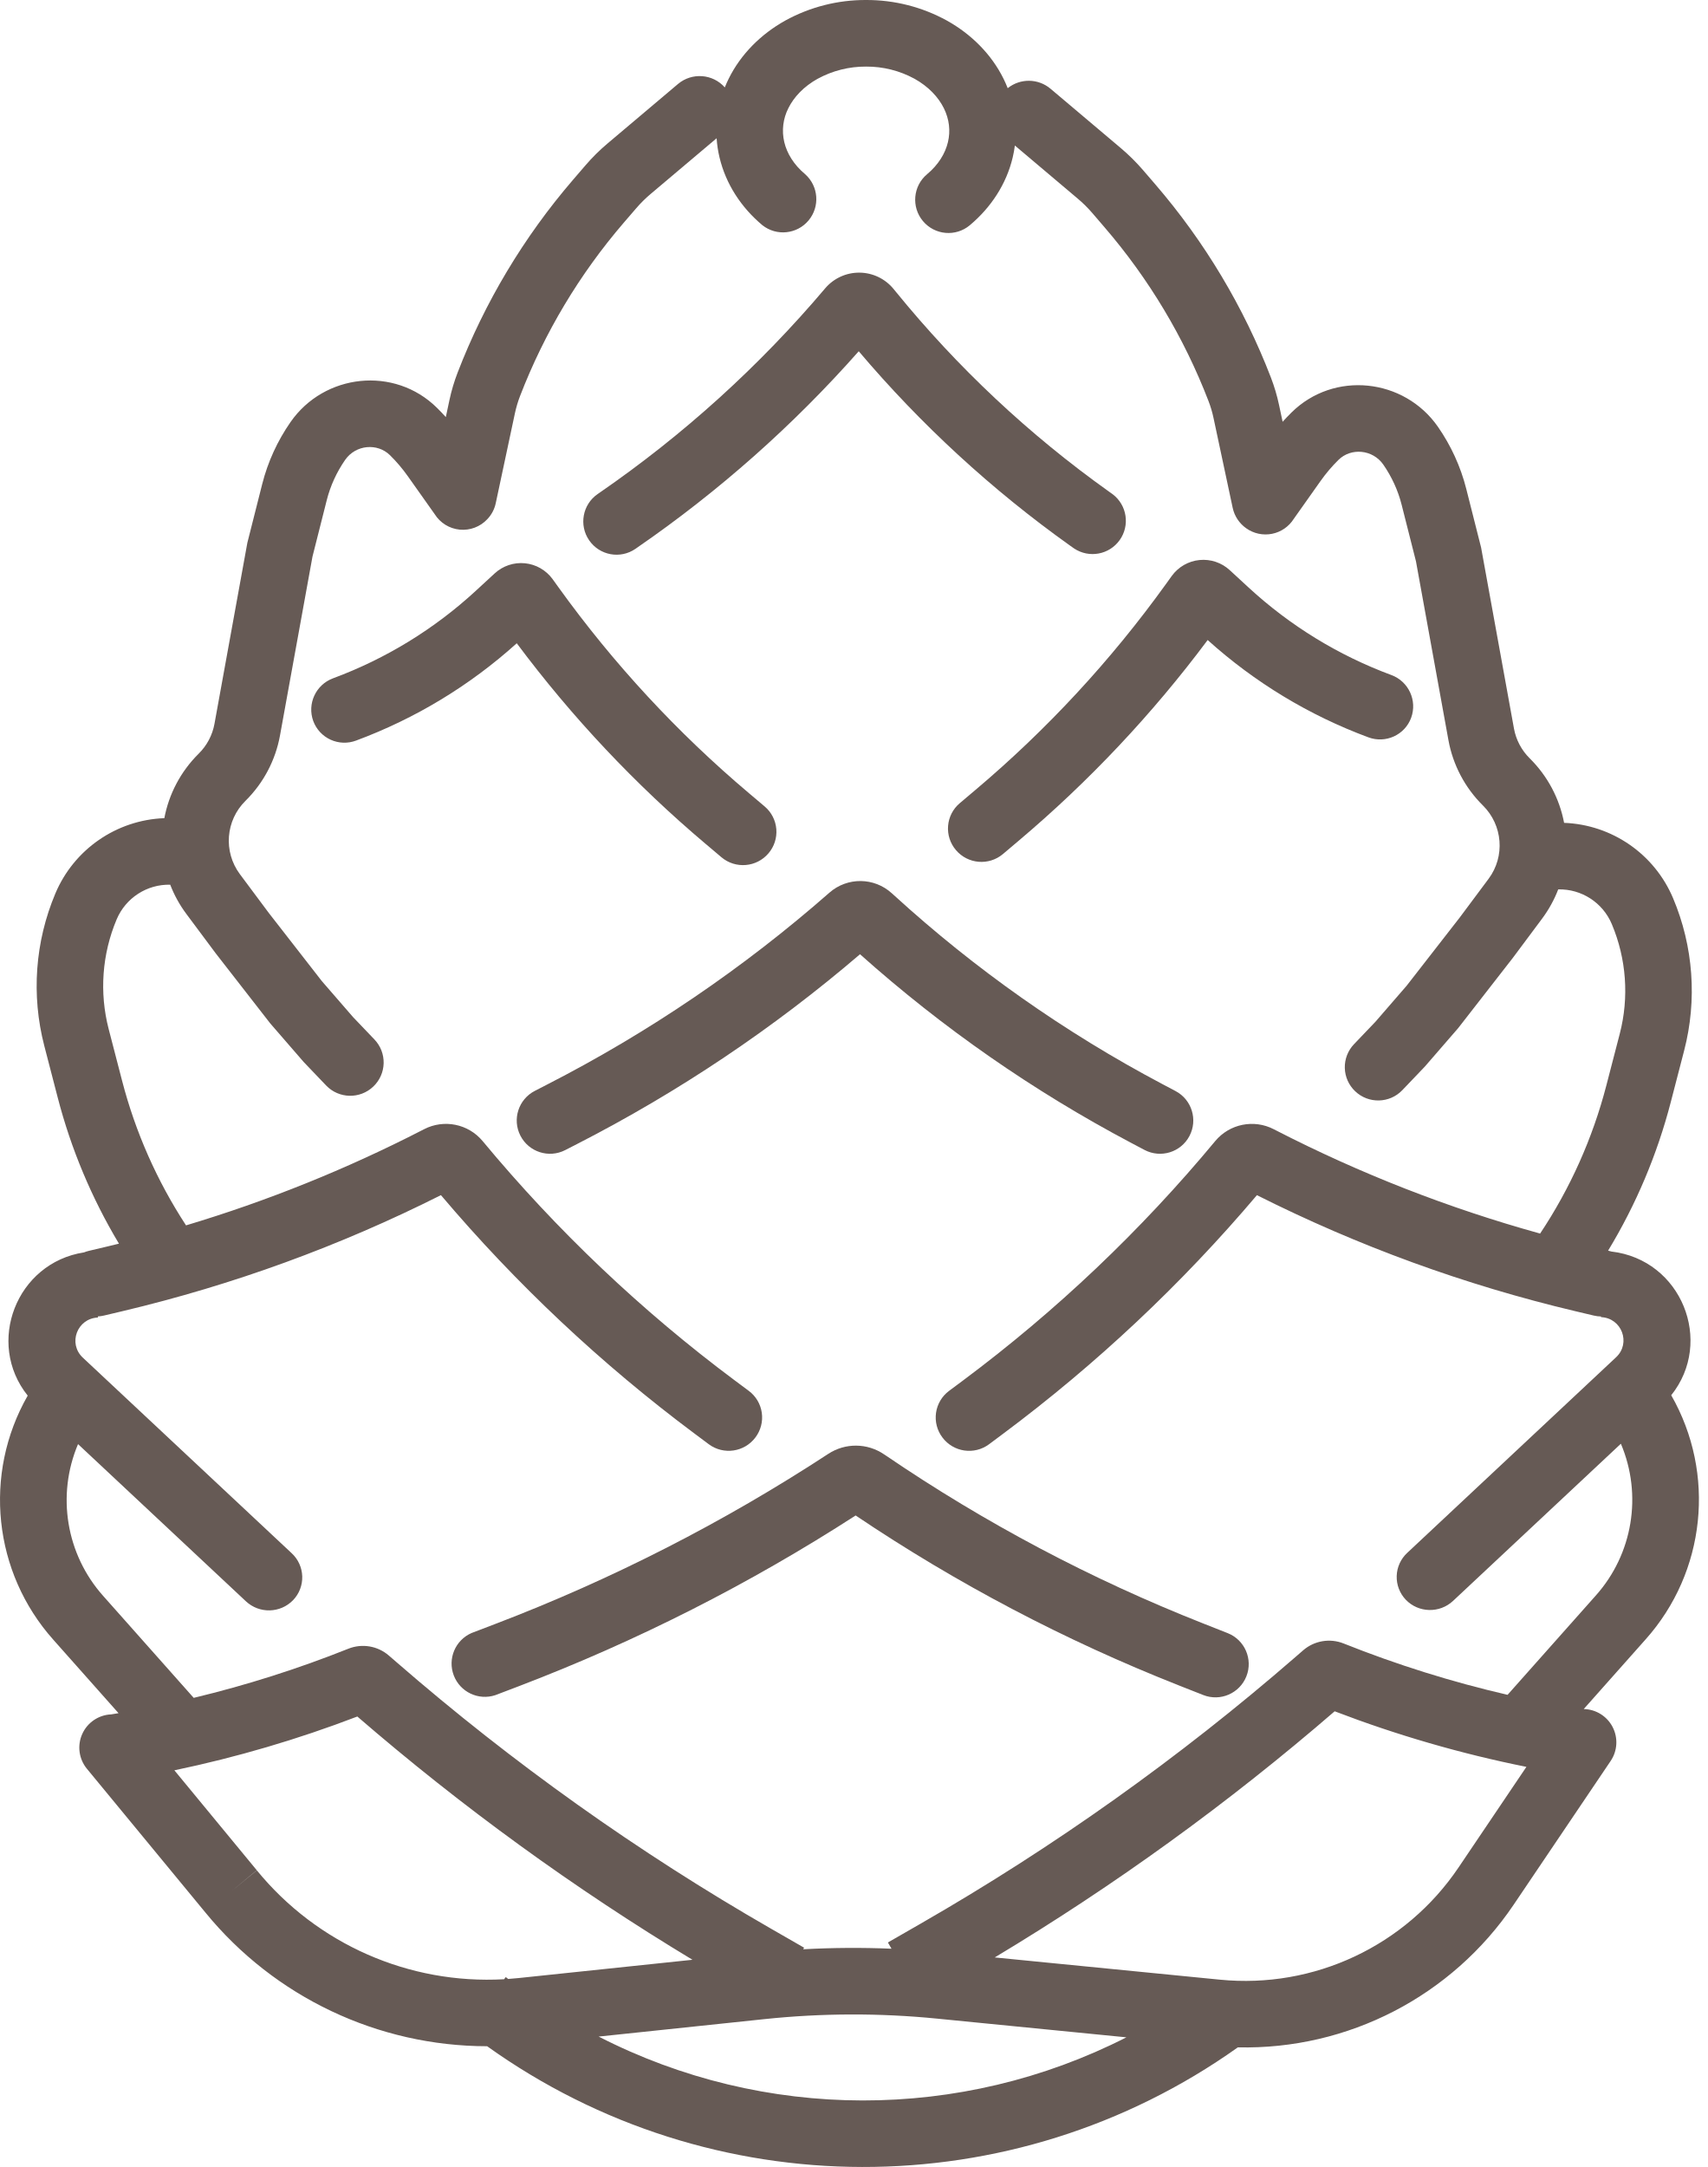
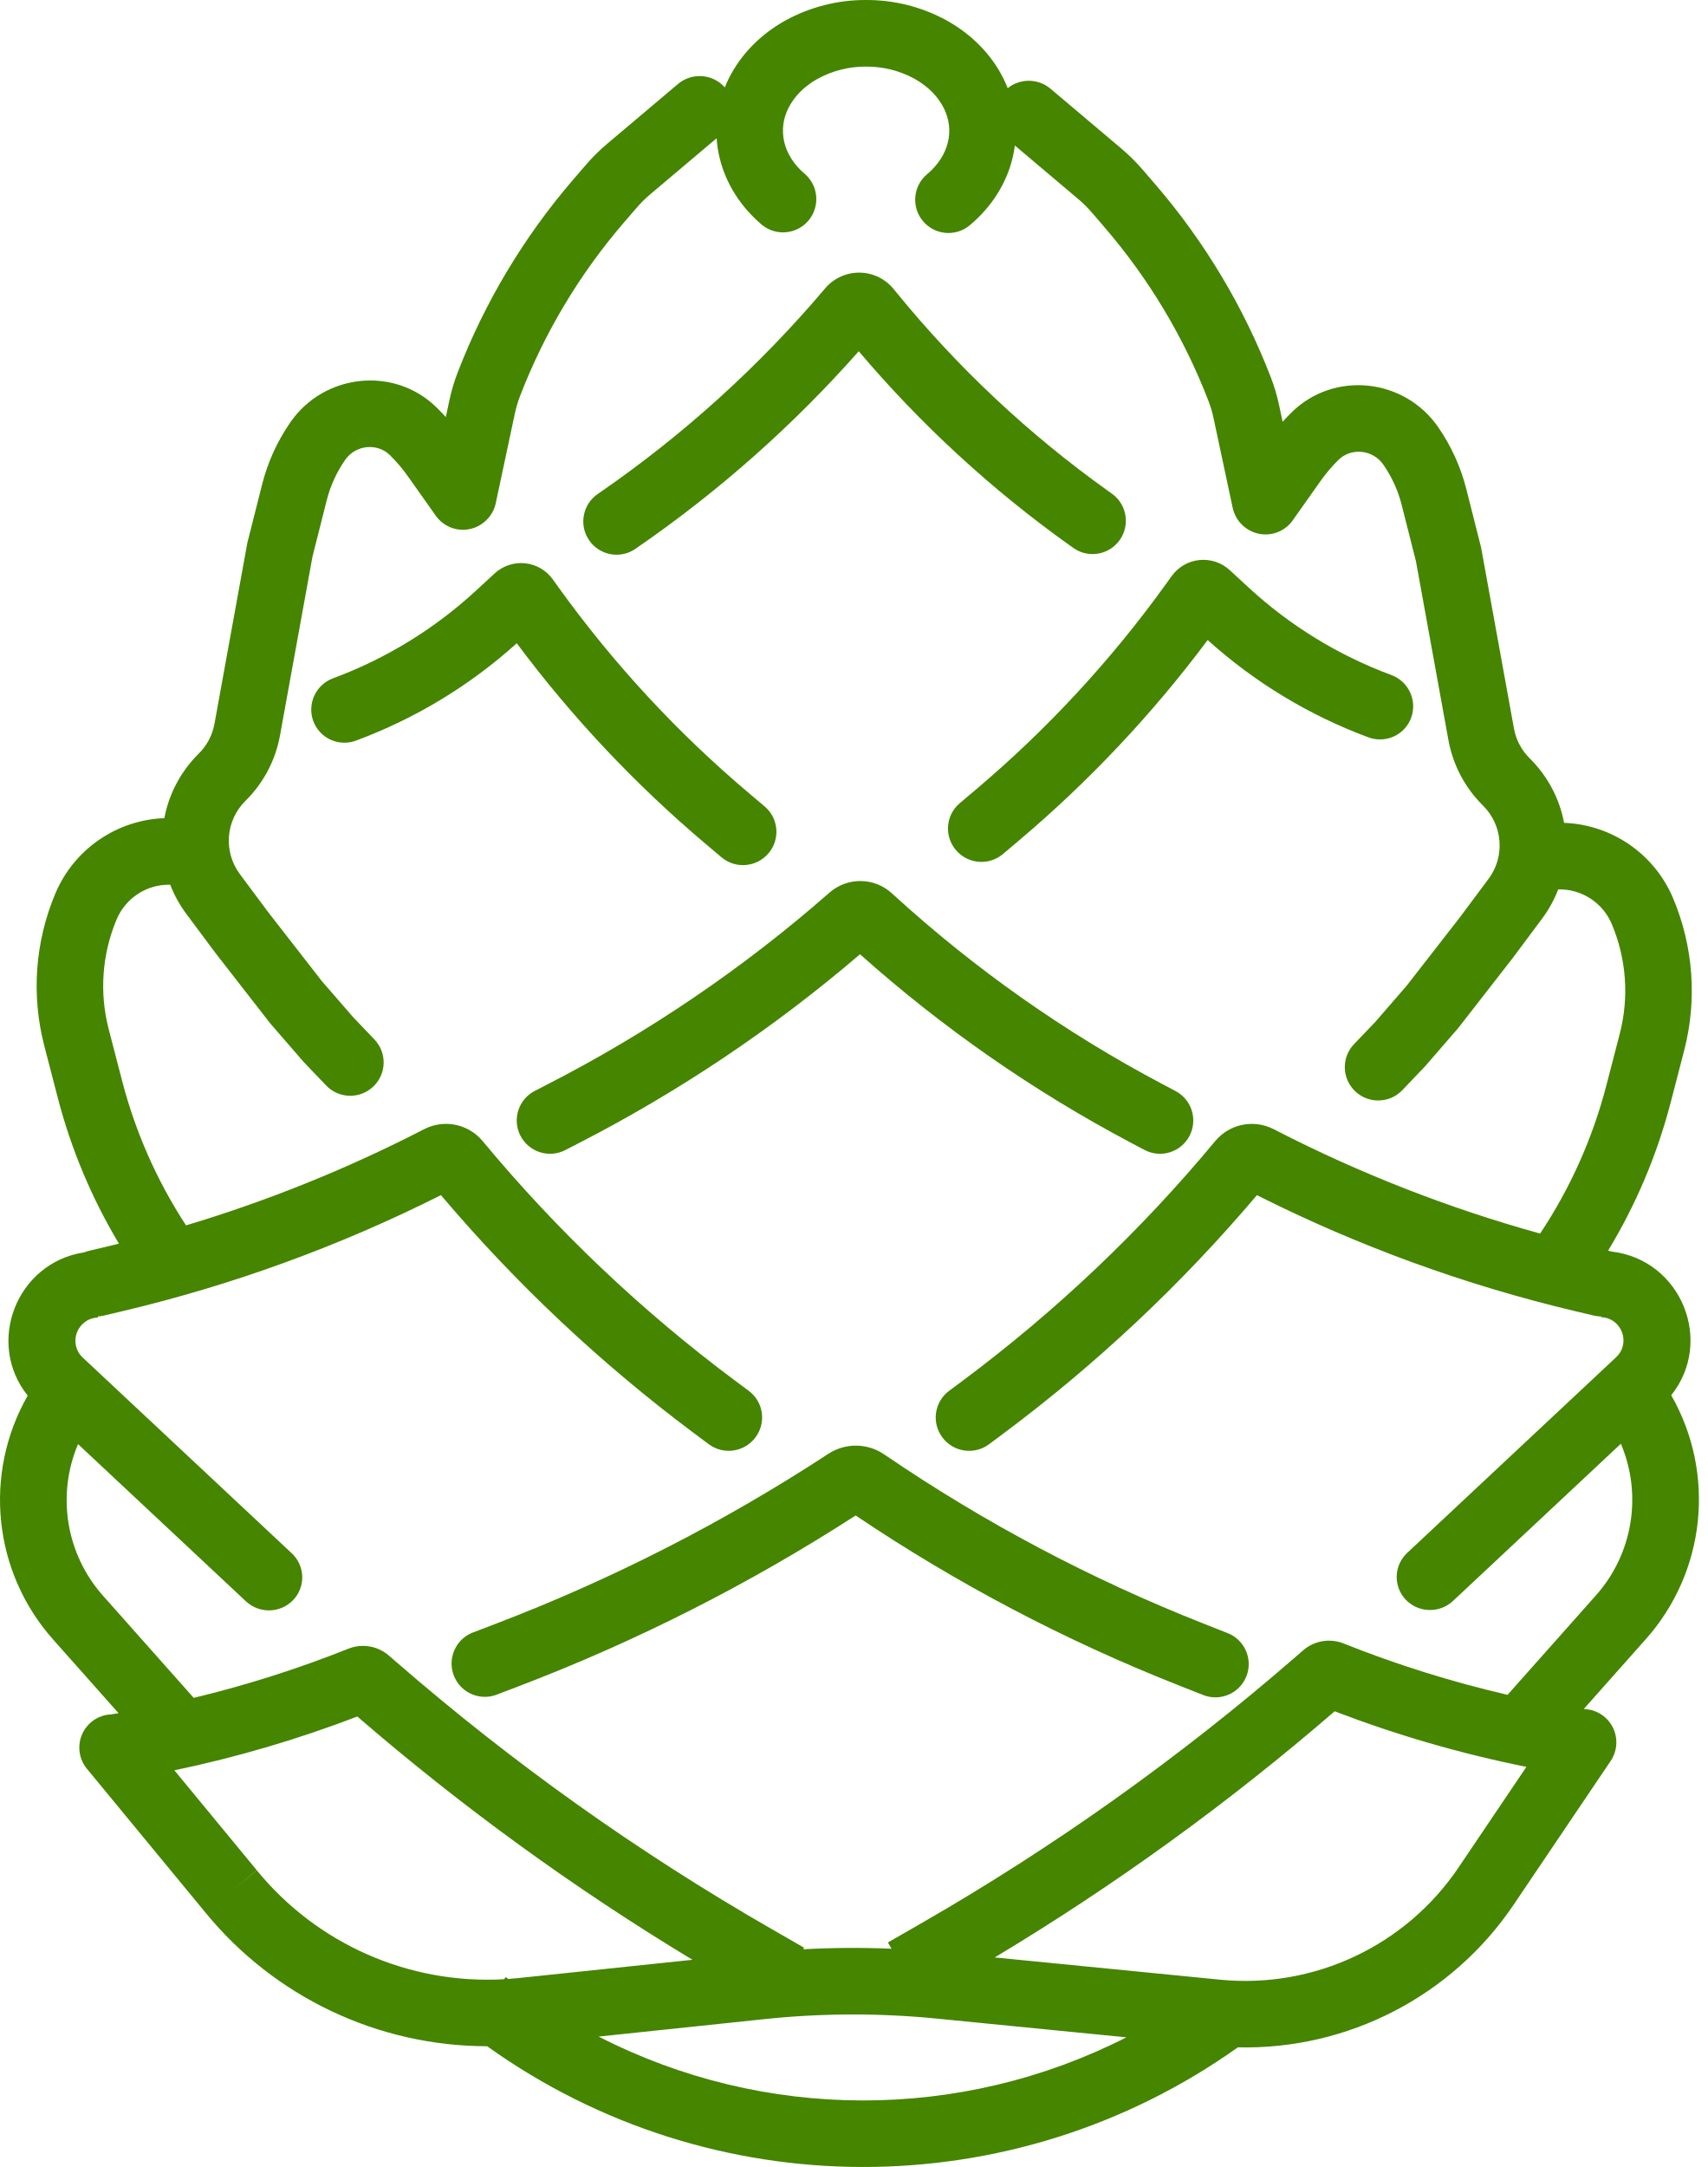
<svg xmlns="http://www.w3.org/2000/svg" width="67" height="85" fill="none">
-   <path d="M33.693 13.778a45.363 45.363 0 008.29 7.623l.162.114a1.306 1.306 0 001.515-2.126l-.161-.115a42.75 42.75 0 01-8.355-7.836l-.082-.1a1.747 1.747 0 00-2.688-.026 45.172 45.172 0 01-8.843 8.01l-.081.056a1.305 1.305 0 101.482 2.15l.081-.057a47.79 47.79 0 008.68-7.693zM44.37 44.823a53.569 53.569 0 01-10.627-7.393 57.024 57.024 0 01-11.102 7.444l-.466.239a1.305 1.305 0 11-1.19-2.324l.466-.24a54.415 54.415 0 0011.092-7.535 1.835 1.835 0 012.447.024l.081.073a50.961 50.961 0 0010.52 7.404l.533.282a1.305 1.305 0 01-1.221 2.308l-.533-.282zM46.23 66.1a66.112 66.112 0 01-12.659-6.656 71.13 71.13 0 01-13.217 6.698l-.92.35a1.306 1.306 0 01-.93-2.438l.919-.351A68.515 68.515 0 0032.5 57.026a1.969 1.969 0 012.186.02l.08.053a63.501 63.501 0 0012.422 6.573l.98.387a1.305 1.305 0 11-.958 2.428l-.98-.386zM27.694 33.109a47.418 47.418 0 01-7.419-7.877 19.583 19.583 0 01-6.307 3.818 1.302 1.302 0 01-1.677-.767 1.31 1.31 0 01.777-1.677 16.95 16.95 0 005.598-3.43l.74-.682a1.529 1.529 0 012.277.224l.236.328a44.823 44.823 0 007.47 8.069l.615.52a1.3 1.3 0 01.148 1.836 1.312 1.312 0 01-1.843.157l-.615-.52zm19.689-8.004a47.41 47.41 0 01-7.419 7.876l-.615.52a1.311 1.311 0 01-1.843-.157 1.3 1.3 0 01.148-1.837l.615-.52a44.82 44.82 0 007.47-8.068l.237-.329a1.529 1.529 0 012.276-.224l.74.682a16.953 16.953 0 005.598 3.43 1.309 1.309 0 01.777 1.677c-.248.675-1 1.018-1.677.767a19.585 19.585 0 01-6.307-3.817z" fill="#665a55" />
-   <path fill-rule="evenodd" clip-rule="evenodd" d="M65.571 54.728a8.239 8.239 0 01-1.005 9.577l-2.428 2.732a1.306 1.306 0 011.057 2.036L59.39 74.71a12.707 12.707 0 01-10.824 5.597l-.01.008a25.361 25.361 0 01-29.443-.052 14.292 14.292 0 01-11.054-5.245l-4.648-5.637a1.305 1.305 0 01.953-2.135l.114-.019.173-.028-2.558-2.88a8.239 8.239 0 01-1.006-9.576c-1.657-2.068-.444-5.208 2.208-5.618.062-.025.126-.045.193-.061l.739-.175c.147-.035.294-.07.44-.107a21.776 21.776 0 01-2.403-5.732l-.527-2.03a9.337 9.337 0 01.435-5.973 4.839 4.839 0 014.276-2.955c.177-.933.63-1.82 1.35-2.532.321-.317.536-.725.617-1.168l1.29-7.101.583-2.304c.22-.87.6-1.697 1.11-2.43 1.325-1.906 4.078-2.209 5.747-.56.12.118.235.239.347.363l.142-.667c.078-.366.185-.726.32-1.076a25.867 25.867 0 014.527-7.562l.487-.566c.266-.31.557-.598.87-.862l2.76-2.33a1.32 1.32 0 011.84.131c.046-.115.097-.23.153-.342.475-.96 1.259-1.742 2.215-2.277A6.529 6.529 0 0133.982 0a6.53 6.53 0 013.175.81c.957.535 1.741 1.317 2.216 2.277.06.122.116.246.165.372a1.322 1.322 0 011.68.022l2.76 2.33c.313.265.604.553.87.862l.487.566a25.868 25.868 0 014.527 7.563c.135.35.242.71.32 1.075l.142.667c.112-.124.228-.245.347-.363 1.669-1.648 4.421-1.346 5.747.56.51.733.89 1.561 1.11 2.43l.583 2.304 1.29 7.102c.08.442.296.85.616 1.167a4.82 4.82 0 011.351 2.532 4.839 4.839 0 014.276 2.956c.797 1.89.95 3.988.435 5.973l-.527 2.03a21.776 21.776 0 01-2.458 5.822l.034.008c.032.007.064.016.096.026 2.749.32 4.033 3.533 2.347 5.637zM32.081 3.09a3.92 3.92 0 011.9-.478 3.92 3.92 0 011.902.478c.547.306.933.718 1.15 1.156.214.432.264.89.16 1.328-.105.443-.373.887-.818 1.259a1.305 1.305 0 001.676 2.002c.833-.698 1.435-1.616 1.682-2.657.037-.156.066-.313.086-.47l2.463 2.08c.206.173.397.362.573.566l.486.566a23.26 23.26 0 014.071 6.8c.086.222.154.45.203.684l.75 3.517a1.318 1.318 0 00.53.8 1.308 1.308 0 001.867-.37l1.056-1.492c.208-.292.44-.567.696-.819.492-.487 1.343-.415 1.76.183.332.478.58 1.018.72 1.577l.562 2.218 1.274 7.015a4.813 4.813 0 001.353 2.562c.781.772.876 1.998.223 2.875l-1.134 1.521-2.084 2.677-1.225 1.413-.84.879a1.303 1.303 0 00.047 1.844 1.31 1.31 0 001.848-.04l.883-.924 1.31-1.511 2.143-2.753 1.15-1.542c.268-.36.479-.746.633-1.148a2.225 2.225 0 012.102 1.36 6.726 6.726 0 01.313 4.303l-.527 2.03a19.167 19.167 0 01-2.598 5.807 54.465 54.465 0 01-10.362-4.047l-.09-.046a1.87 1.87 0 00-2.294.464 57.634 57.634 0 01-9.898 9.393l-.548.408a1.3 1.3 0 00-.26 1.825 1.31 1.31 0 001.83.268l.548-.409a60.226 60.226 0 009.963-9.362 57.083 57.083 0 0012.48 4.548l.738.175c.095.023.19.034.283.036v.026c.813.032 1.184 1.018.59 1.574l-8.195 7.673a1.29 1.29 0 00-.056 1.836c.497.52 1.327.541 1.855.047l6.585-6.165a5.638 5.638 0 01-.984 5.954l-3.462 3.895a44.145 44.145 0 01-6.43-2.013 1.549 1.549 0 00-1.59.267l-.304.264A93.322 93.322 0 0136.13 75.45l-1.293.743.142.245a35.914 35.914 0 00-3.466.022l.036-.062-1.293-.743A93.315 93.315 0 0115.56 65.201l-.304-.263a1.549 1.549 0 00-1.59-.267A44.177 44.177 0 017.6 66.598l-3.553-4a5.638 5.638 0 01-.985-5.953l6.586 6.165a1.321 1.321 0 001.854-.047 1.29 1.29 0 00-.055-1.836L3.25 53.254c-.594-.556-.223-1.541.591-1.574l-.002-.044c.08-.003.16-.015.241-.034l.74-.175a57.083 57.083 0 0012.48-4.548 60.226 60.226 0 009.962 9.362l.548.409a1.31 1.31 0 001.83-.268 1.3 1.3 0 00-.26-1.825l-.548-.408a57.63 57.63 0 01-9.898-9.393 1.87 1.87 0 00-2.293-.464l-.09.046a54.467 54.467 0 01-9.252 3.727 19.167 19.167 0 01-2.508-5.67l-.527-2.03a6.726 6.726 0 01.313-4.303 2.226 2.226 0 012.102-1.36c.154.401.365.788.633 1.147l1.15 1.543 2.142 2.752 1.311 1.512.883.924a1.31 1.31 0 001.848.04 1.303 1.303 0 00.047-1.845l-.84-.879-1.225-1.412-2.084-2.677-1.134-1.521a2.196 2.196 0 01.223-2.875 4.813 4.813 0 001.353-2.563l1.274-7.014.561-2.218c.142-.56.389-1.1.721-1.577.417-.599 1.267-.67 1.76-.183.256.252.488.526.696.819l1.056 1.491a1.308 1.308 0 002.065.2 1.3 1.3 0 00.332-.629l.75-3.518c.05-.233.117-.462.203-.684a23.258 23.258 0 014.07-6.8l.487-.565a5.03 5.03 0 01.573-.567l2.583-2.18c.016.252.054.504.114.754.247 1.04.849 1.96 1.682 2.657a1.306 1.306 0 001.676-2.002c-.445-.372-.713-.816-.818-1.259a1.944 1.944 0 01.16-1.328c.216-.438.603-.85 1.15-1.156zm20.285 64.035a46.788 46.788 0 007.523 2.18l-2.663 3.947a10.097 10.097 0 01-9.363 4.4l-8.834-.872a95.896 95.896 0 0013.337-9.655zm-8.17 12.789l-7.442-.735a33.292 33.292 0 00-6.755.02l-6.51.685a22.762 22.762 0 0020.706.03zm-24.256-2.29c.134-.009.269-.02.403-.035l6.826-.717A95.91 95.91 0 0114.02 67.33a46.785 46.785 0 01-7.178 2.11l3.233 3.92-1.007.831 1.01-.826a11.68 11.68 0 009.7 4.27l.066-.085.096.075z" fill="#665a55" />
+   <path d="M33.693 13.778a45.363 45.363 0 008.29 7.623l.162.114a1.306 1.306 0 001.515-2.126l-.161-.115a42.75 42.75 0 01-8.355-7.836l-.082-.1a1.747 1.747 0 00-2.688-.026 45.172 45.172 0 01-8.843 8.01l-.081.056a1.305 1.305 0 101.482 2.15l.081-.057a47.79 47.79 0 008.68-7.693zM44.37 44.823a53.569 53.569 0 01-10.627-7.393 57.024 57.024 0 01-11.102 7.444l-.466.239a1.305 1.305 0 11-1.19-2.324l.466-.24a54.415 54.415 0 0011.092-7.535 1.835 1.835 0 012.447.024l.081.073a50.961 50.961 0 0010.52 7.404l.533.282a1.305 1.305 0 01-1.221 2.308l-.533-.282zM46.23 66.1a66.112 66.112 0 01-12.659-6.656 71.13 71.13 0 01-13.217 6.698l-.92.35a1.306 1.306 0 01-.93-2.438l.919-.351A68.515 68.515 0 0032.5 57.026a1.969 1.969 0 012.186.02l.08.053a63.501 63.501 0 0012.422 6.573l.98.387a1.305 1.305 0 11-.958 2.428l-.98-.386zM27.694 33.109a47.418 47.418 0 01-7.419-7.877 19.583 19.583 0 01-6.307 3.818 1.302 1.302 0 01-1.677-.767 1.31 1.31 0 01.777-1.677 16.95 16.95 0 005.598-3.43l.74-.682a1.529 1.529 0 012.277.224l.236.328a44.823 44.823 0 007.47 8.069l.615.52a1.3 1.3 0 01.148 1.836 1.312 1.312 0 01-1.843.157l-.615-.52zm19.689-8.004a47.41 47.41 0 01-7.419 7.876l-.615.52a1.311 1.311 0 01-1.843-.157 1.3 1.3 0 01.148-1.837l.615-.52a44.82 44.82 0 007.47-8.068l.237-.329a1.529 1.529 0 012.276-.224l.74.682a16.953 16.953 0 005.598 3.43 1.309 1.309 0 01.777 1.677c-.248.675-1 1.018-1.677.767a19.585 19.585 0 01-6.307-3.817z" fill="#458500" />
+   <path fill-rule="evenodd" clip-rule="evenodd" d="M65.571 54.728a8.239 8.239 0 01-1.005 9.577l-2.428 2.732a1.306 1.306 0 011.057 2.036L59.39 74.71a12.707 12.707 0 01-10.824 5.597l-.01.008a25.361 25.361 0 01-29.443-.052 14.292 14.292 0 01-11.054-5.245l-4.648-5.637a1.305 1.305 0 01.953-2.135l.114-.019.173-.028-2.558-2.88a8.239 8.239 0 01-1.006-9.576c-1.657-2.068-.444-5.208 2.208-5.618.062-.025.126-.045.193-.061l.739-.175c.147-.035.294-.07.44-.107a21.776 21.776 0 01-2.403-5.732l-.527-2.03a9.337 9.337 0 01.435-5.973 4.839 4.839 0 014.276-2.955c.177-.933.63-1.82 1.35-2.532.321-.317.536-.725.617-1.168l1.29-7.101.583-2.304c.22-.87.6-1.697 1.11-2.43 1.325-1.906 4.078-2.209 5.747-.56.12.118.235.239.347.363l.142-.667c.078-.366.185-.726.32-1.076a25.867 25.867 0 014.527-7.562l.487-.566c.266-.31.557-.598.87-.862l2.76-2.33a1.32 1.32 0 011.84.131c.046-.115.097-.23.153-.342.475-.96 1.259-1.742 2.215-2.277A6.529 6.529 0 0133.982 0a6.53 6.53 0 013.175.81c.957.535 1.741 1.317 2.216 2.277.06.122.116.246.165.372a1.322 1.322 0 011.68.022l2.76 2.33c.313.265.604.553.87.862l.487.566a25.868 25.868 0 014.527 7.563c.135.35.242.71.32 1.075l.142.667c.112-.124.228-.245.347-.363 1.669-1.648 4.421-1.346 5.747.56.51.733.89 1.561 1.11 2.43l.583 2.304 1.29 7.102c.08.442.296.85.616 1.167a4.82 4.82 0 011.351 2.532 4.839 4.839 0 014.276 2.956c.797 1.89.95 3.988.435 5.973l-.527 2.03a21.776 21.776 0 01-2.458 5.822l.034.008c.032.007.064.016.096.026 2.749.32 4.033 3.533 2.347 5.637zM32.081 3.09a3.92 3.92 0 011.9-.478 3.92 3.92 0 011.902.478c.547.306.933.718 1.15 1.156.214.432.264.89.16 1.328-.105.443-.373.887-.818 1.259a1.305 1.305 0 001.676 2.002c.833-.698 1.435-1.616 1.682-2.657.037-.156.066-.313.086-.47l2.463 2.08c.206.173.397.362.573.566l.486.566a23.26 23.26 0 014.071 6.8c.086.222.154.45.203.684l.75 3.517a1.318 1.318 0 00.53.8 1.308 1.308 0 001.867-.37l1.056-1.492c.208-.292.44-.567.696-.819.492-.487 1.343-.415 1.76.183.332.478.58 1.018.72 1.577l.562 2.218 1.274 7.015a4.813 4.813 0 001.353 2.562c.781.772.876 1.998.223 2.875l-1.134 1.521-2.084 2.677-1.225 1.413-.84.879a1.303 1.303 0 00.047 1.844 1.31 1.31 0 001.848-.04l.883-.924 1.31-1.511 2.143-2.753 1.15-1.542c.268-.36.479-.746.633-1.148a2.225 2.225 0 012.102 1.36 6.726 6.726 0 01.313 4.303l-.527 2.03a19.167 19.167 0 01-2.598 5.807 54.465 54.465 0 01-10.362-4.047l-.09-.046a1.87 1.87 0 00-2.294.464 57.634 57.634 0 01-9.898 9.393l-.548.408a1.3 1.3 0 00-.26 1.825 1.31 1.31 0 001.83.268l.548-.409a60.226 60.226 0 009.963-9.362 57.083 57.083 0 0012.48 4.548l.738.175c.095.023.19.034.283.036v.026c.813.032 1.184 1.018.59 1.574l-8.195 7.673a1.29 1.29 0 00-.056 1.836c.497.52 1.327.541 1.855.047l6.585-6.165a5.638 5.638 0 01-.984 5.954l-3.462 3.895a44.145 44.145 0 01-6.43-2.013 1.549 1.549 0 00-1.59.267l-.304.264A93.322 93.322 0 0136.13 75.45l-1.293.743.142.245a35.914 35.914 0 00-3.466.022l.036-.062-1.293-.743A93.315 93.315 0 0115.56 65.201l-.304-.263a1.549 1.549 0 00-1.59-.267A44.177 44.177 0 017.6 66.598l-3.553-4a5.638 5.638 0 01-.985-5.953l6.586 6.165a1.321 1.321 0 001.854-.047 1.29 1.29 0 00-.055-1.836L3.25 53.254c-.594-.556-.223-1.541.591-1.574l-.002-.044c.08-.003.16-.015.241-.034l.74-.175a57.083 57.083 0 0012.48-4.548 60.226 60.226 0 009.962 9.362l.548.409a1.31 1.31 0 001.83-.268 1.3 1.3 0 00-.26-1.825l-.548-.408a57.63 57.63 0 01-9.898-9.393 1.87 1.87 0 00-2.293-.464l-.09.046a54.467 54.467 0 01-9.252 3.727 19.167 19.167 0 01-2.508-5.67l-.527-2.03a6.726 6.726 0 01.313-4.303 2.226 2.226 0 012.102-1.36c.154.401.365.788.633 1.147l1.15 1.543 2.142 2.752 1.311 1.512.883.924a1.31 1.31 0 001.848.04 1.303 1.303 0 00.047-1.845l-.84-.879-1.225-1.412-2.084-2.677-1.134-1.521a2.196 2.196 0 01.223-2.875 4.813 4.813 0 001.353-2.563l1.274-7.014.561-2.218c.142-.56.389-1.1.721-1.577.417-.599 1.267-.67 1.76-.183.256.252.488.526.696.819l1.056 1.491a1.308 1.308 0 002.065.2 1.3 1.3 0 00.332-.629l.75-3.518c.05-.233.117-.462.203-.684a23.258 23.258 0 014.07-6.8l.487-.565a5.03 5.03 0 01.573-.567l2.583-2.18c.016.252.054.504.114.754.247 1.04.849 1.96 1.682 2.657a1.306 1.306 0 001.676-2.002c-.445-.372-.713-.816-.818-1.259a1.944 1.944 0 01.16-1.328c.216-.438.603-.85 1.15-1.156zm20.285 64.035a46.788 46.788 0 007.523 2.18l-2.663 3.947a10.097 10.097 0 01-9.363 4.4l-8.834-.872a95.896 95.896 0 0013.337-9.655zm-8.17 12.789l-7.442-.735a33.292 33.292 0 00-6.755.02l-6.51.685a22.762 22.762 0 0020.706.03zm-24.256-2.29c.134-.009.269-.02.403-.035l6.826-.717A95.91 95.91 0 0114.02 67.33a46.785 46.785 0 01-7.178 2.11l3.233 3.92-1.007.831 1.01-.826a11.68 11.68 0 009.7 4.27l.066-.085.096.075z" fill="#458500" />
</svg>
